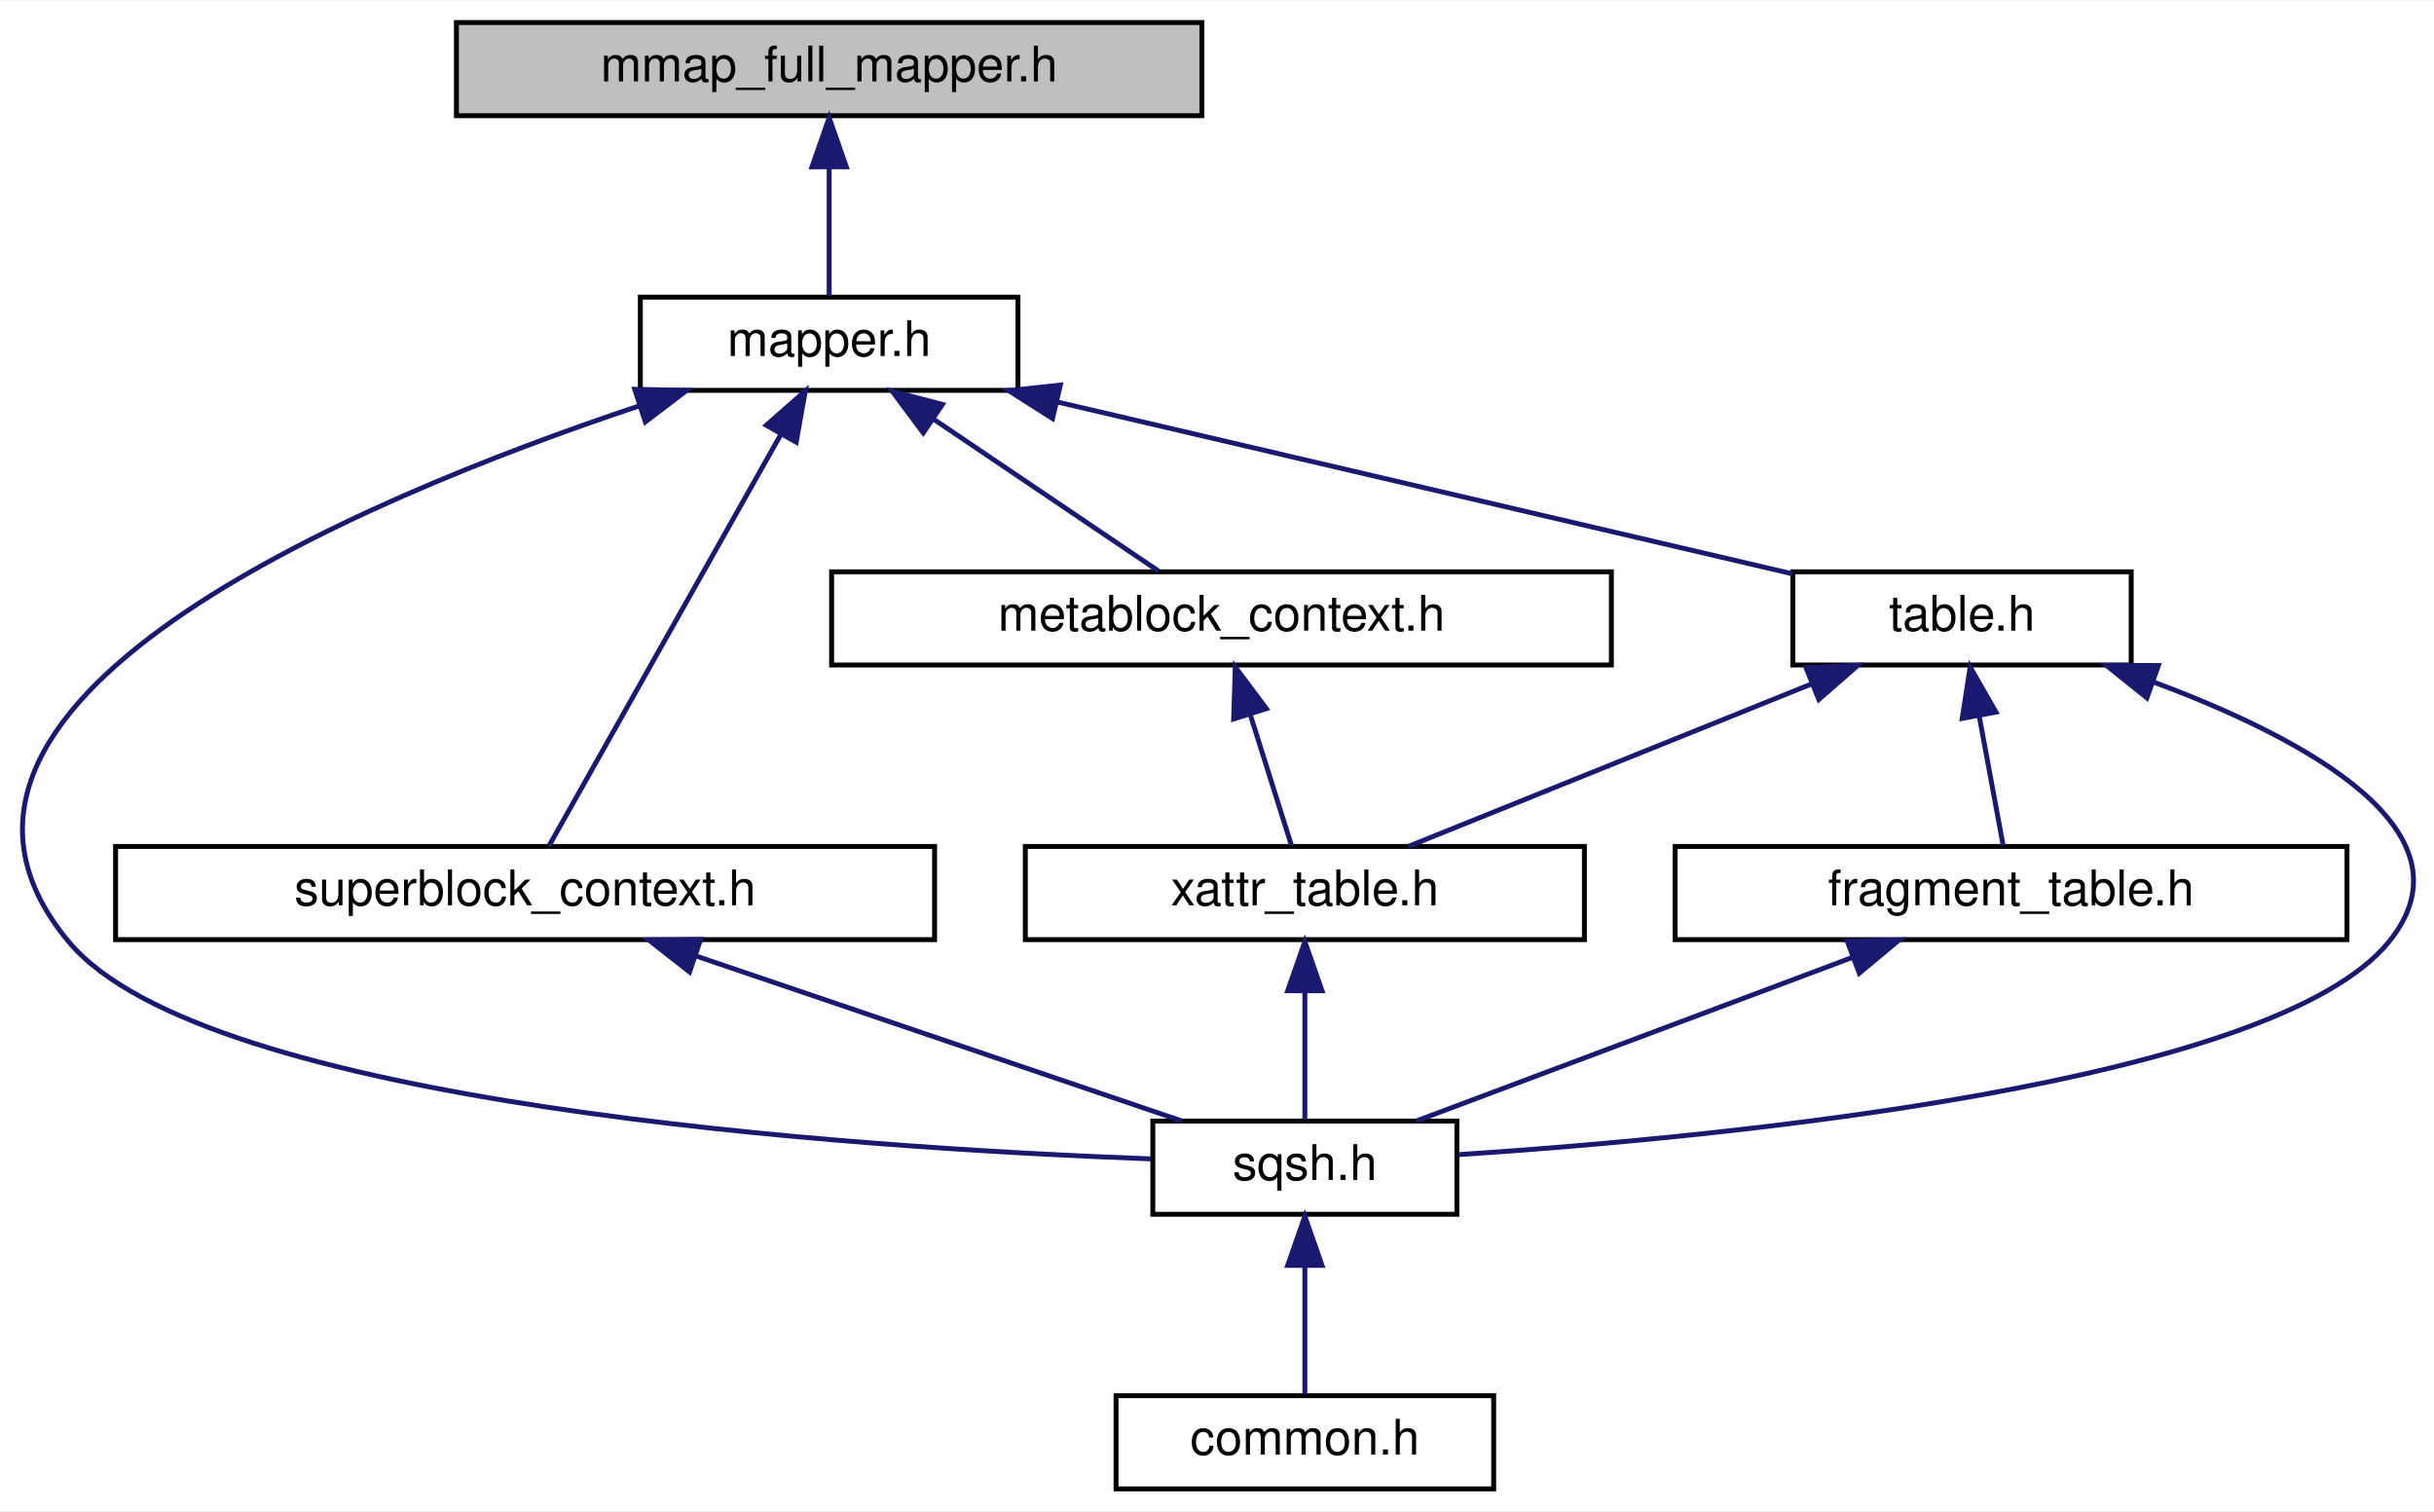
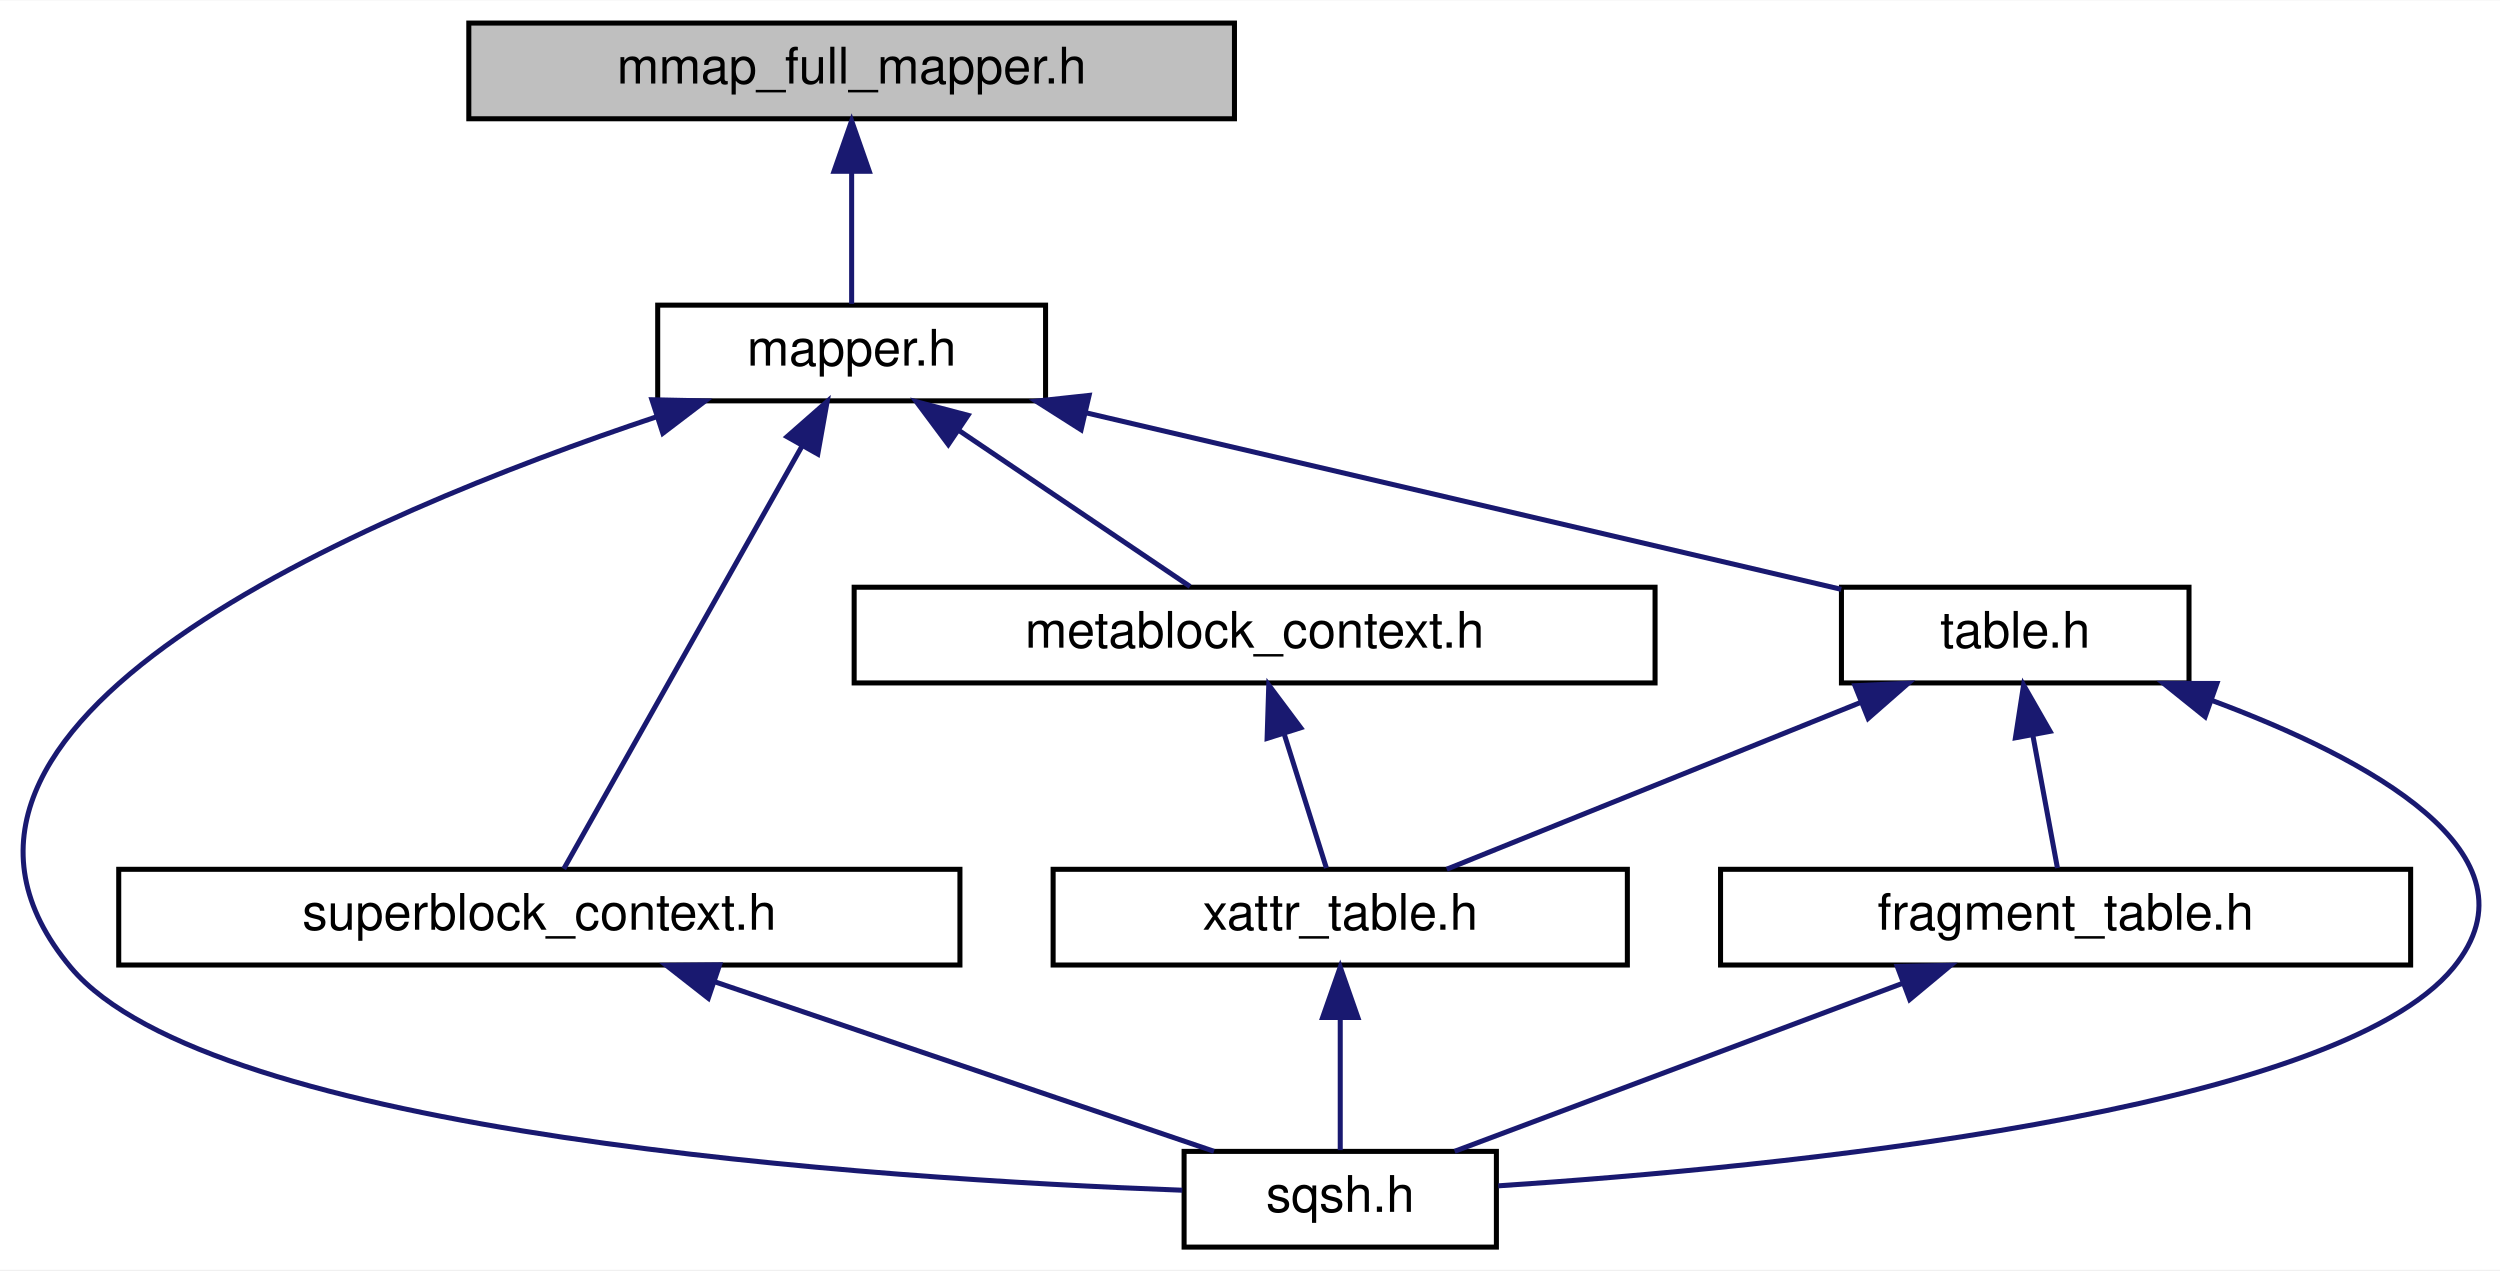
- <svg xmlns="http://www.w3.org/2000/svg" xmlns:xlink="http://www.w3.org/1999/xlink" width="496pt" height="308pt" viewBox="0.00 0.00 496.31 308.00">
-   <g id="graph0" class="graph" transform="scale(1 1) rotate(0) translate(4 304)">
-     <polygon fill="white" stroke="transparent" points="-4,4 -4,-304 492.31,-304 492.31,4 -4,4" />
+ <svg xmlns="http://www.w3.org/2000/svg" xmlns:xlink="http://www.w3.org/1999/xlink" width="496pt" height="252pt" viewBox="0.00 0.00 496.31 252.00">
+   <g id="graph0" class="graph" transform="scale(1 1) rotate(0) translate(4 248)">
+     <polygon fill="white" stroke="transparent" points="-4,4 -4,-248 492.31,-248 492.31,4 -4,4" />
    <g id="node1" class="node">
      <g id="a_node1">
        <a xlink:title=" ">
-           <polygon fill="#bfbfbf" stroke="black" points="89.07,-280.5 89.07,-299.5 241.07,-299.5 241.07,-280.5 89.07,-280.5" />
-           <text text-anchor="middle" x="165.07" y="-287.5" font-family="Helvetica,sans-Serif" font-size="10.00">mmap_full_mapper.h</text>
+           <polygon fill="#bfbfbf" stroke="black" points="89.07,-224.5 89.07,-243.5 241.07,-243.5 241.07,-224.5 89.07,-224.5" />
+           <text text-anchor="middle" x="165.07" y="-231.5" font-family="Helvetica,sans-Serif" font-size="10.00">mmap_full_mapper.h</text>
        </a>
      </g>
    </g>
    <g id="node2" class="node">
      <g id="a_node2">
        <a xlink:href="mapper_8h.html" target="_top" xlink:title=" ">
-           <polygon fill="white" stroke="black" points="126.57,-224.5 126.57,-243.5 203.57,-243.5 203.57,-224.5 126.57,-224.5" />
-           <text text-anchor="middle" x="165.07" y="-231.5" font-family="Helvetica,sans-Serif" font-size="10.00">mapper.h</text>
+           <polygon fill="white" stroke="black" points="126.57,-168.5 126.57,-187.5 203.57,-187.5 203.57,-168.5 126.57,-168.5" />
+           <text text-anchor="middle" x="165.07" y="-175.5" font-family="Helvetica,sans-Serif" font-size="10.00">mapper.h</text>
        </a>
      </g>
    </g>
    <g id="edge1" class="edge">
-       <path fill="none" stroke="midnightblue" d="M165.07,-269.8C165.07,-260.91 165.07,-250.78 165.07,-243.75" />
-       <polygon fill="midnightblue" stroke="midnightblue" points="161.57,-270.08 165.07,-280.08 168.57,-270.08 161.57,-270.08" />
+       <path fill="none" stroke="midnightblue" d="M165.07,-213.8C165.07,-204.91 165.07,-194.78 165.07,-187.75" />
+       <polygon fill="midnightblue" stroke="midnightblue" points="161.57,-214.08 165.07,-224.08 168.57,-214.08 161.57,-214.08" />
    </g>
    <g id="node3" class="node">
      <g id="a_node3">
        <a xlink:href="metablock__context_8h.html" target="_top" xlink:title=" ">
-           <polygon fill="white" stroke="black" points="165.57,-168.5 165.57,-187.5 324.57,-187.5 324.57,-168.5 165.57,-168.5" />
-           <text text-anchor="middle" x="245.07" y="-175.5" font-family="Helvetica,sans-Serif" font-size="10.00">metablock_context.h</text>
+           <polygon fill="white" stroke="black" points="165.57,-112.5 165.57,-131.5 324.57,-131.5 324.57,-112.5 165.57,-112.5" />
+           <text text-anchor="middle" x="245.07" y="-119.5" font-family="Helvetica,sans-Serif" font-size="10.00">metablock_context.h</text>
        </a>
      </g>
    </g>
    <g id="edge2" class="edge">
-       <path fill="none" stroke="midnightblue" d="M186.37,-218.62C200.99,-208.76 219.9,-195.99 232.25,-187.65" />
-       <polygon fill="midnightblue" stroke="midnightblue" points="184.26,-215.83 177.93,-224.32 188.17,-221.63 184.26,-215.83" />
+       <path fill="none" stroke="midnightblue" d="M186.37,-162.62C200.99,-152.76 219.9,-139.99 232.25,-131.65" />
+       <polygon fill="midnightblue" stroke="midnightblue" points="184.26,-159.83 177.93,-168.32 188.17,-165.63 184.26,-159.83" />
    </g>
    <g id="node5" class="node">
      <g id="a_node5">
        <a xlink:href="sqsh_8h.html" target="_top" xlink:title=" ">
-           <polygon fill="white" stroke="black" points="231.07,-56.5 231.07,-75.5 293.07,-75.5 293.07,-56.5 231.07,-56.5" />
-           <text text-anchor="middle" x="262.07" y="-63.5" font-family="Helvetica,sans-Serif" font-size="10.00">sqsh.h</text>
+           <polygon fill="white" stroke="black" points="231.07,-0.5 231.07,-19.5 293.07,-19.5 293.07,-0.5 231.07,-0.5" />
+           <text text-anchor="middle" x="262.07" y="-7.5" font-family="Helvetica,sans-Serif" font-size="10.00">sqsh.h</text>
+         </a>
+       </g>
+     </g>
+     <g id="edge5" class="edge">
+       <path fill="none" stroke="midnightblue" d="M126.38,-165.35C68.33,-145.96 -30.43,-104.37 10.07,-56 37.89,-22.78 169.54,-14.06 230.71,-11.79" />
+       <polygon fill="midnightblue" stroke="midnightblue" points="125.42,-168.72 136.02,-168.49 127.59,-162.07 125.42,-168.72" />
+     </g>
+     <g id="node6" class="node">
+       <g id="a_node6">
+         <a xlink:href="superblock__context_8h.html" target="_top" xlink:title=" ">
+           <polygon fill="white" stroke="black" points="19.57,-56.5 19.57,-75.5 186.57,-75.5 186.57,-56.5 19.57,-56.5" />
+           <text text-anchor="middle" x="103.07" y="-63.5" font-family="Helvetica,sans-Serif" font-size="10.00">superblock_context.h</text>
        </a>
      </g>
    </g>
    <g id="edge6" class="edge">
-       <path fill="none" stroke="midnightblue" d="M126.38,-221.35C68.33,-201.96 -30.43,-160.37 10.07,-112 37.89,-78.78 169.54,-70.06 230.71,-67.79" />
-       <polygon fill="midnightblue" stroke="midnightblue" points="125.42,-224.72 136.02,-224.49 127.59,-218.07 125.42,-224.72" />
+       <path fill="none" stroke="midnightblue" d="M155.29,-159.64C141.82,-135.74 118.08,-93.63 107.92,-75.59" />
+       <polygon fill="midnightblue" stroke="midnightblue" points="152.25,-161.38 160.21,-168.37 158.35,-157.94 152.25,-161.38" />
    </g>
    <g id="node7" class="node">
      <g id="a_node7">
-         <a xlink:href="superblock__context_8h.html" target="_top" xlink:title=" ">
-           <polygon fill="white" stroke="black" points="19.57,-112.5 19.57,-131.5 186.57,-131.5 186.57,-112.5 19.57,-112.5" />
-           <text text-anchor="middle" x="103.07" y="-119.5" font-family="Helvetica,sans-Serif" font-size="10.00">superblock_context.h</text>
+         <a xlink:href="table_8h.html" target="_top" xlink:title=" ">
+           <polygon fill="white" stroke="black" points="361.57,-112.5 361.57,-131.5 430.57,-131.5 430.57,-112.5 361.57,-112.5" />
+           <text text-anchor="middle" x="396.07" y="-119.5" font-family="Helvetica,sans-Serif" font-size="10.00">table.h</text>
        </a>
      </g>
    </g>
+     <g id="edge8" class="edge">
+       <path fill="none" stroke="midnightblue" d="M211.63,-166.12C255.96,-155.75 321.68,-140.39 361.53,-131.08" />
+       <polygon fill="midnightblue" stroke="midnightblue" points="210.62,-162.76 201.68,-168.44 212.21,-169.58 210.62,-162.76" />
+     </g>
+     <g id="node4" class="node">
+       <g id="a_node4">
+         <a xlink:href="xattr__table_8h.html" target="_top" xlink:title=" ">
+           <polygon fill="white" stroke="black" points="205.07,-56.5 205.07,-75.5 319.07,-75.5 319.07,-56.5 205.07,-56.5" />
+           <text text-anchor="middle" x="262.07" y="-63.5" font-family="Helvetica,sans-Serif" font-size="10.00">xattr_table.h</text>
+         </a>
+       </g>
+     </g>
+     <g id="edge3" class="edge">
+       <path fill="none" stroke="midnightblue" d="M250.93,-102.4C253.78,-93.36 257.06,-82.94 259.32,-75.75" />
+       <polygon fill="midnightblue" stroke="midnightblue" points="247.55,-101.49 247.88,-112.08 254.22,-103.6 247.55,-101.49" />
+     </g>
+     <g id="edge4" class="edge">
+       <path fill="none" stroke="midnightblue" d="M262.07,-45.8C262.07,-36.91 262.07,-26.78 262.07,-19.75" />
+       <polygon fill="midnightblue" stroke="midnightblue" points="258.57,-46.08 262.07,-56.08 265.57,-46.08 258.57,-46.08" />
+     </g>
    <g id="edge7" class="edge">
-       <path fill="none" stroke="midnightblue" d="M155.29,-215.64C141.82,-191.74 118.08,-149.63 107.92,-131.59" />
-       <polygon fill="midnightblue" stroke="midnightblue" points="152.25,-217.38 160.21,-224.37 158.35,-213.94 152.25,-217.38" />
+       <path fill="none" stroke="midnightblue" d="M137.9,-53.17C167.84,-43 210.3,-28.59 237,-19.52" />
+       <polygon fill="midnightblue" stroke="midnightblue" points="136.61,-49.91 128.27,-56.44 138.86,-56.54 136.61,-49.91" />
+     </g>
+     <g id="edge12" class="edge">
+       <path fill="none" stroke="midnightblue" d="M365.4,-108.64C340.25,-98.5 305.32,-84.43 283.21,-75.52" />
+       <polygon fill="midnightblue" stroke="midnightblue" points="364.26,-111.95 374.84,-112.44 366.87,-105.46 364.26,-111.95" />
+     </g>
+     <g id="edge11" class="edge">
+       <path fill="none" stroke="midnightblue" d="M434.94,-109.09C465.99,-97.57 501.5,-78.56 483.07,-56 459.48,-27.12 348.62,-16.3 293.44,-12.66" />
+       <polygon fill="midnightblue" stroke="midnightblue" points="433.77,-105.79 425.51,-112.42 436.11,-112.39 433.77,-105.79" />
    </g>
    <g id="node8" class="node">
      <g id="a_node8">
-         <a xlink:href="table_8h.html" target="_top" xlink:title=" ">
-           <polygon fill="white" stroke="black" points="361.57,-168.5 361.57,-187.5 430.57,-187.5 430.57,-168.5 361.57,-168.5" />
-           <text text-anchor="middle" x="396.07" y="-175.5" font-family="Helvetica,sans-Serif" font-size="10.00">table.h</text>
+         <a xlink:href="fragment__table_8h.html" target="_top" xlink:title=" ">
+           <polygon fill="white" stroke="black" points="337.57,-56.5 337.57,-75.5 474.57,-75.5 474.57,-56.5 337.57,-56.5" />
+           <text text-anchor="middle" x="406.07" y="-63.5" font-family="Helvetica,sans-Serif" font-size="10.00">fragment_table.h</text>
        </a>
      </g>
    </g>
    <g id="edge9" class="edge">
-       <path fill="none" stroke="midnightblue" d="M211.63,-222.12C255.96,-211.75 321.68,-196.39 361.53,-187.08" />
-       <polygon fill="midnightblue" stroke="midnightblue" points="210.62,-218.76 201.68,-224.44 212.21,-225.58 210.62,-218.76" />
-     </g>
-     <g id="node4" class="node">
-       <g id="a_node4">
-         <a xlink:href="xattr__table_8h.html" target="_top" xlink:title=" ">
-           <polygon fill="white" stroke="black" points="205.07,-112.5 205.07,-131.5 319.07,-131.5 319.07,-112.5 205.07,-112.5" />
-           <text text-anchor="middle" x="262.07" y="-119.5" font-family="Helvetica,sans-Serif" font-size="10.00">xattr_table.h</text>
-         </a>
-       </g>
-     </g>
-     <g id="edge3" class="edge">
-       <path fill="none" stroke="midnightblue" d="M250.93,-158.4C253.78,-149.36 257.06,-138.94 259.32,-131.75" />
-       <polygon fill="midnightblue" stroke="midnightblue" points="247.55,-157.49 247.88,-168.08 254.22,-159.6 247.55,-157.49" />
-     </g>
-     <g id="edge4" class="edge">
-       <path fill="none" stroke="midnightblue" d="M262.07,-101.8C262.07,-92.91 262.07,-82.78 262.07,-75.75" />
-       <polygon fill="midnightblue" stroke="midnightblue" points="258.57,-102.08 262.07,-112.08 265.57,-102.08 258.57,-102.08" />
-     </g>
-     <g id="node6" class="node">
-       <g id="a_node6">
-         <a xlink:href="bin_2common_8h.html" target="_top" xlink:title=" ">
-           <polygon fill="white" stroke="black" points="223.57,-0.5 223.57,-19.5 300.57,-19.5 300.57,-0.5 223.57,-0.5" />
-           <text text-anchor="middle" x="262.07" y="-7.5" font-family="Helvetica,sans-Serif" font-size="10.00">common.h</text>
-         </a>
-       </g>
-     </g>
-     <g id="edge5" class="edge">
-       <path fill="none" stroke="midnightblue" d="M262.07,-45.8C262.07,-36.91 262.07,-26.78 262.07,-19.75" />
-       <polygon fill="midnightblue" stroke="midnightblue" points="258.57,-46.08 262.07,-56.08 265.57,-46.08 258.57,-46.08" />
-     </g>
-     <g id="edge8" class="edge">
-       <path fill="none" stroke="midnightblue" d="M137.9,-109.17C167.84,-99 210.3,-84.59 237,-75.52" />
-       <polygon fill="midnightblue" stroke="midnightblue" points="136.61,-105.91 128.27,-112.44 138.86,-112.54 136.61,-105.91" />
-     </g>
-     <g id="edge13" class="edge">
-       <path fill="none" stroke="midnightblue" d="M365.4,-164.64C340.25,-154.5 305.32,-140.43 283.21,-131.52" />
-       <polygon fill="midnightblue" stroke="midnightblue" points="364.26,-167.95 374.84,-168.44 366.87,-161.46 364.26,-167.95" />
-     </g>
-     <g id="edge12" class="edge">
-       <path fill="none" stroke="midnightblue" d="M434.94,-165.09C465.99,-153.57 501.5,-134.56 483.07,-112 459.48,-83.12 348.62,-72.3 293.44,-68.66" />
-       <polygon fill="midnightblue" stroke="midnightblue" points="433.77,-161.79 425.51,-168.42 436.11,-168.39 433.77,-161.79" />
-     </g>
-     <g id="node9" class="node">
-       <g id="a_node9">
-         <a xlink:href="fragment__table_8h.html" target="_top" xlink:title=" ">
-           <polygon fill="white" stroke="black" points="337.57,-112.5 337.57,-131.5 474.57,-131.5 474.57,-112.5 337.57,-112.5" />
-           <text text-anchor="middle" x="406.07" y="-119.5" font-family="Helvetica,sans-Serif" font-size="10.00">fragment_table.h</text>
-         </a>
-       </g>
+       <path fill="none" stroke="midnightblue" d="M399.57,-102.1C401.23,-93.14 403.14,-82.86 404.45,-75.75" />
+       <polygon fill="midnightblue" stroke="midnightblue" points="396.11,-101.61 397.73,-112.08 402.99,-102.89 396.11,-101.61" />
    </g>
    <g id="edge10" class="edge">
-       <path fill="none" stroke="midnightblue" d="M399.57,-158.1C401.23,-149.14 403.14,-138.86 404.45,-131.75" />
-       <polygon fill="midnightblue" stroke="midnightblue" points="396.11,-157.61 397.73,-168.08 402.99,-158.89 396.11,-157.61" />
-     </g>
-     <g id="edge11" class="edge">
-       <path fill="none" stroke="midnightblue" d="M373.82,-108.91C346.75,-98.75 308.76,-84.51 284.78,-75.52" />
-       <polygon fill="midnightblue" stroke="midnightblue" points="372.66,-112.21 383.26,-112.44 375.12,-105.66 372.66,-112.21" />
+       <path fill="none" stroke="midnightblue" d="M373.82,-52.91C346.75,-42.75 308.76,-28.51 284.78,-19.52" />
+       <polygon fill="midnightblue" stroke="midnightblue" points="372.66,-56.21 383.26,-56.44 375.12,-49.66 372.66,-56.21" />
    </g>
  </g>
</svg>
